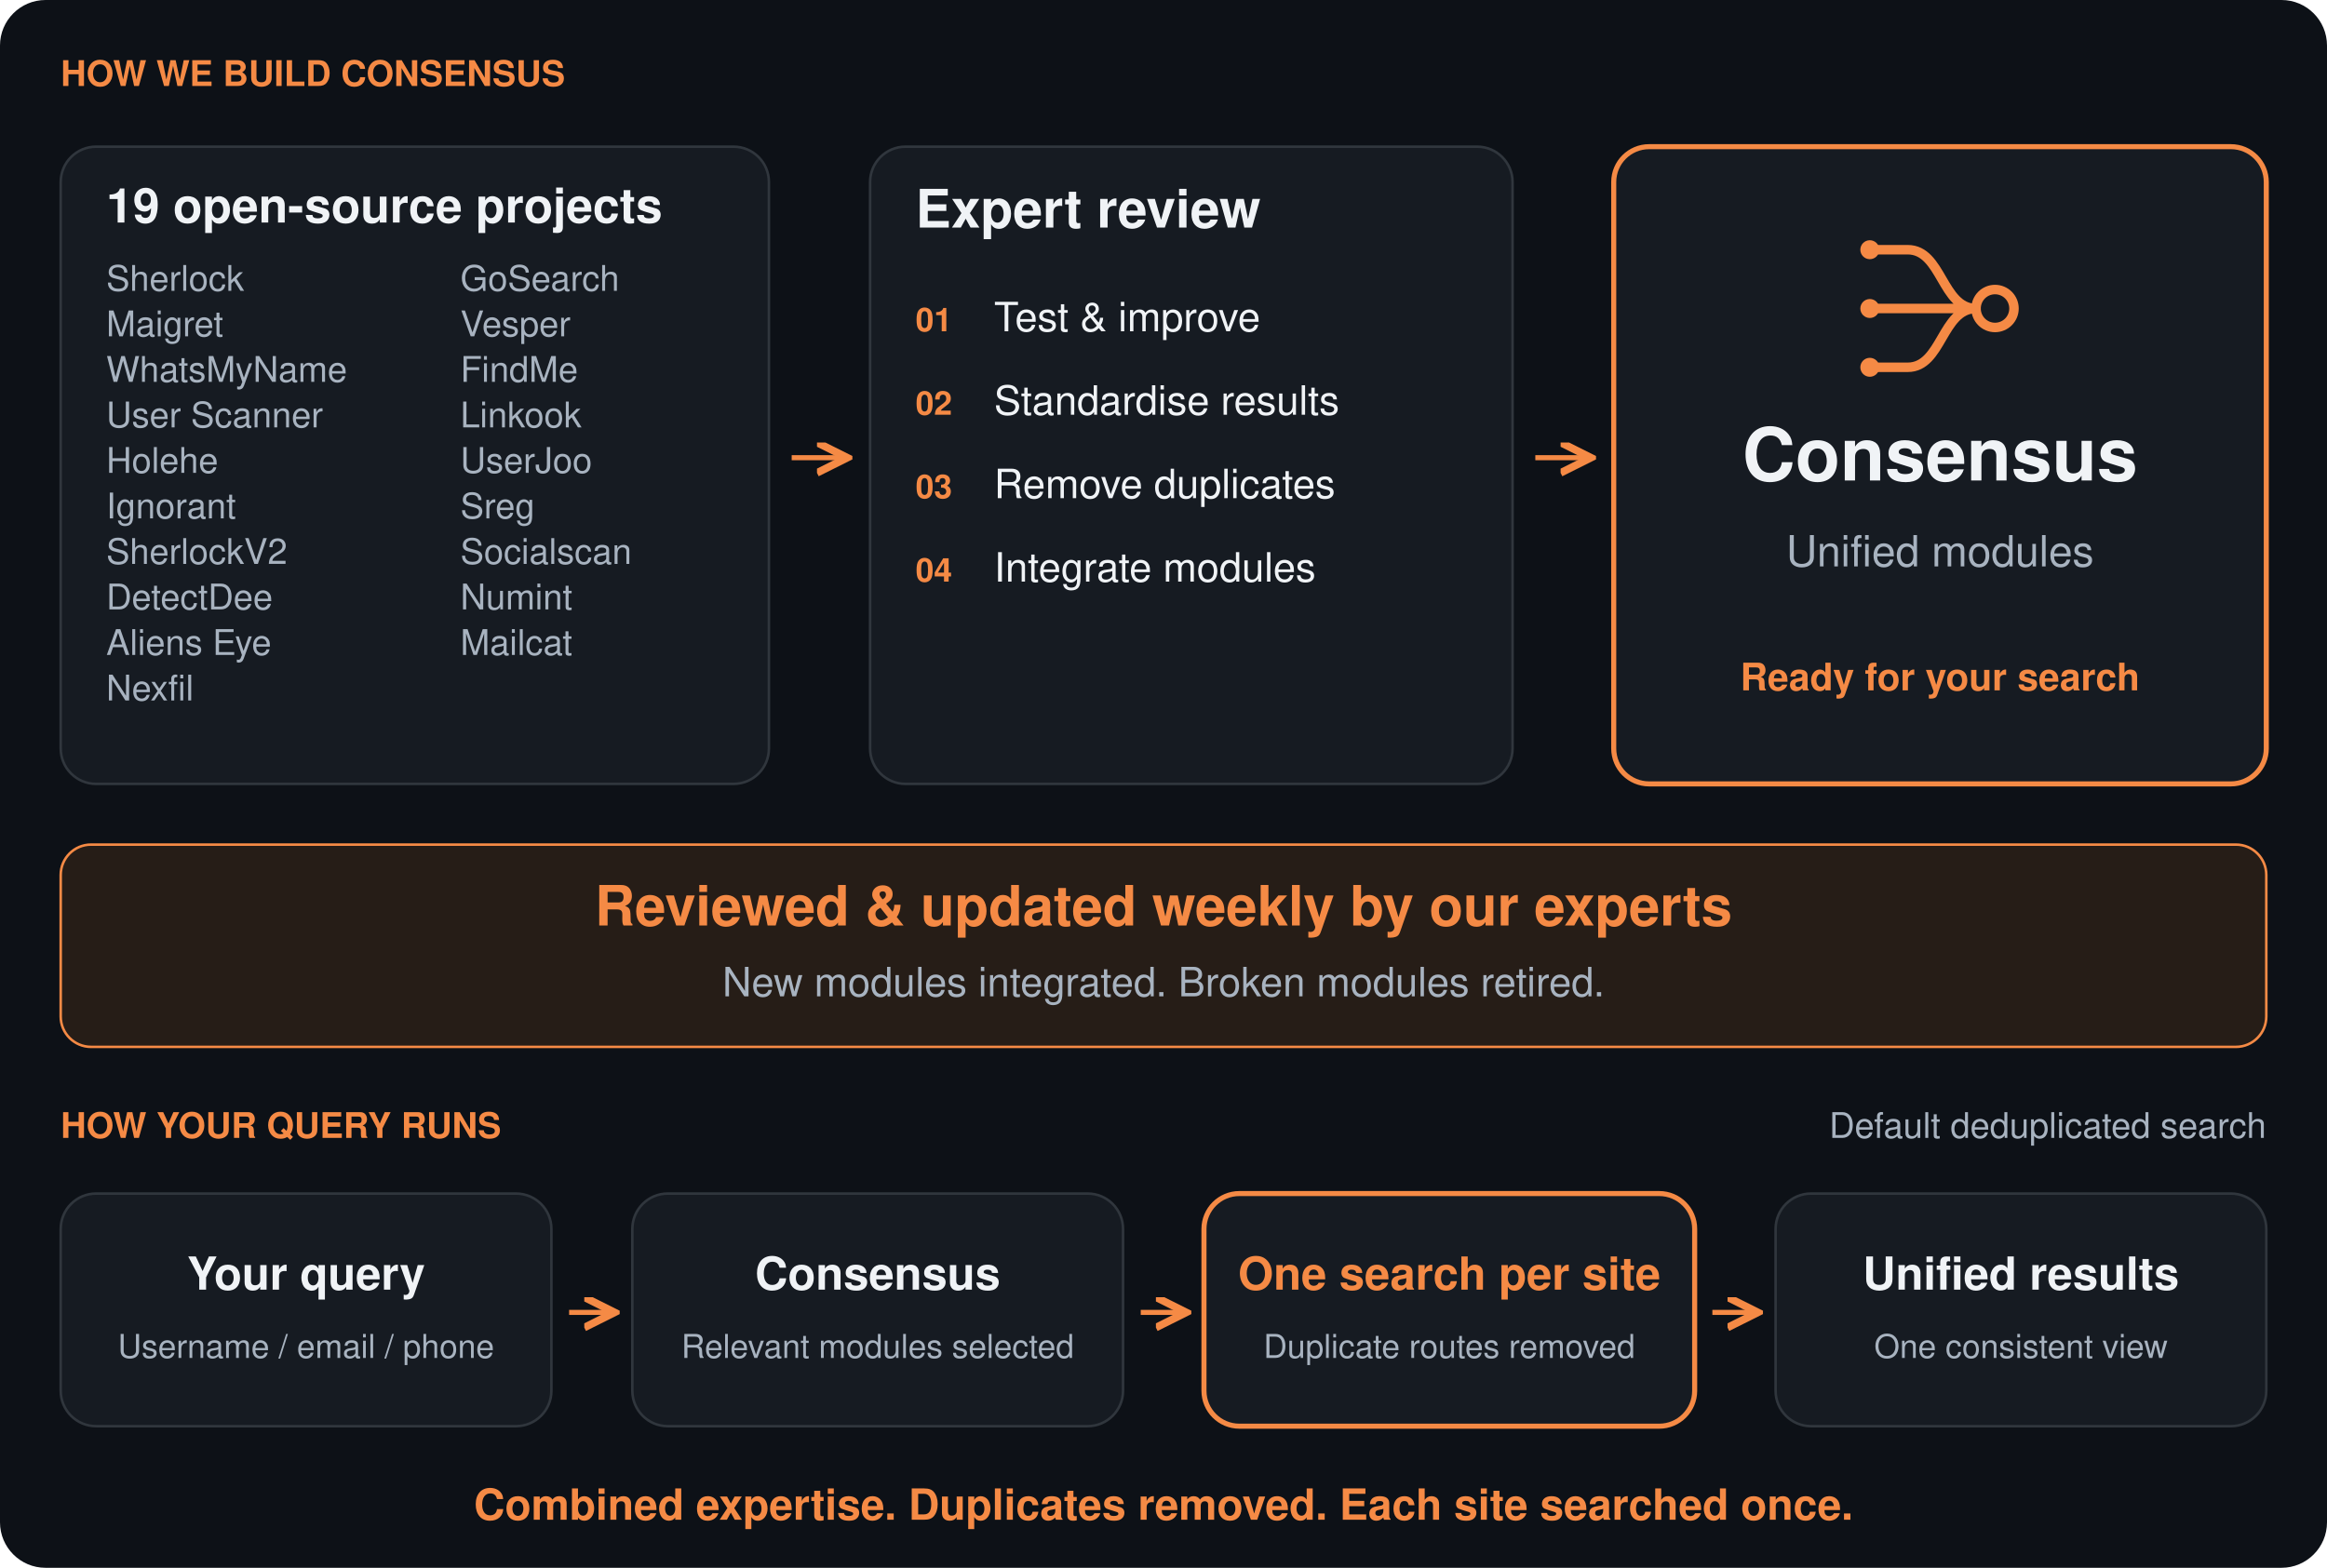
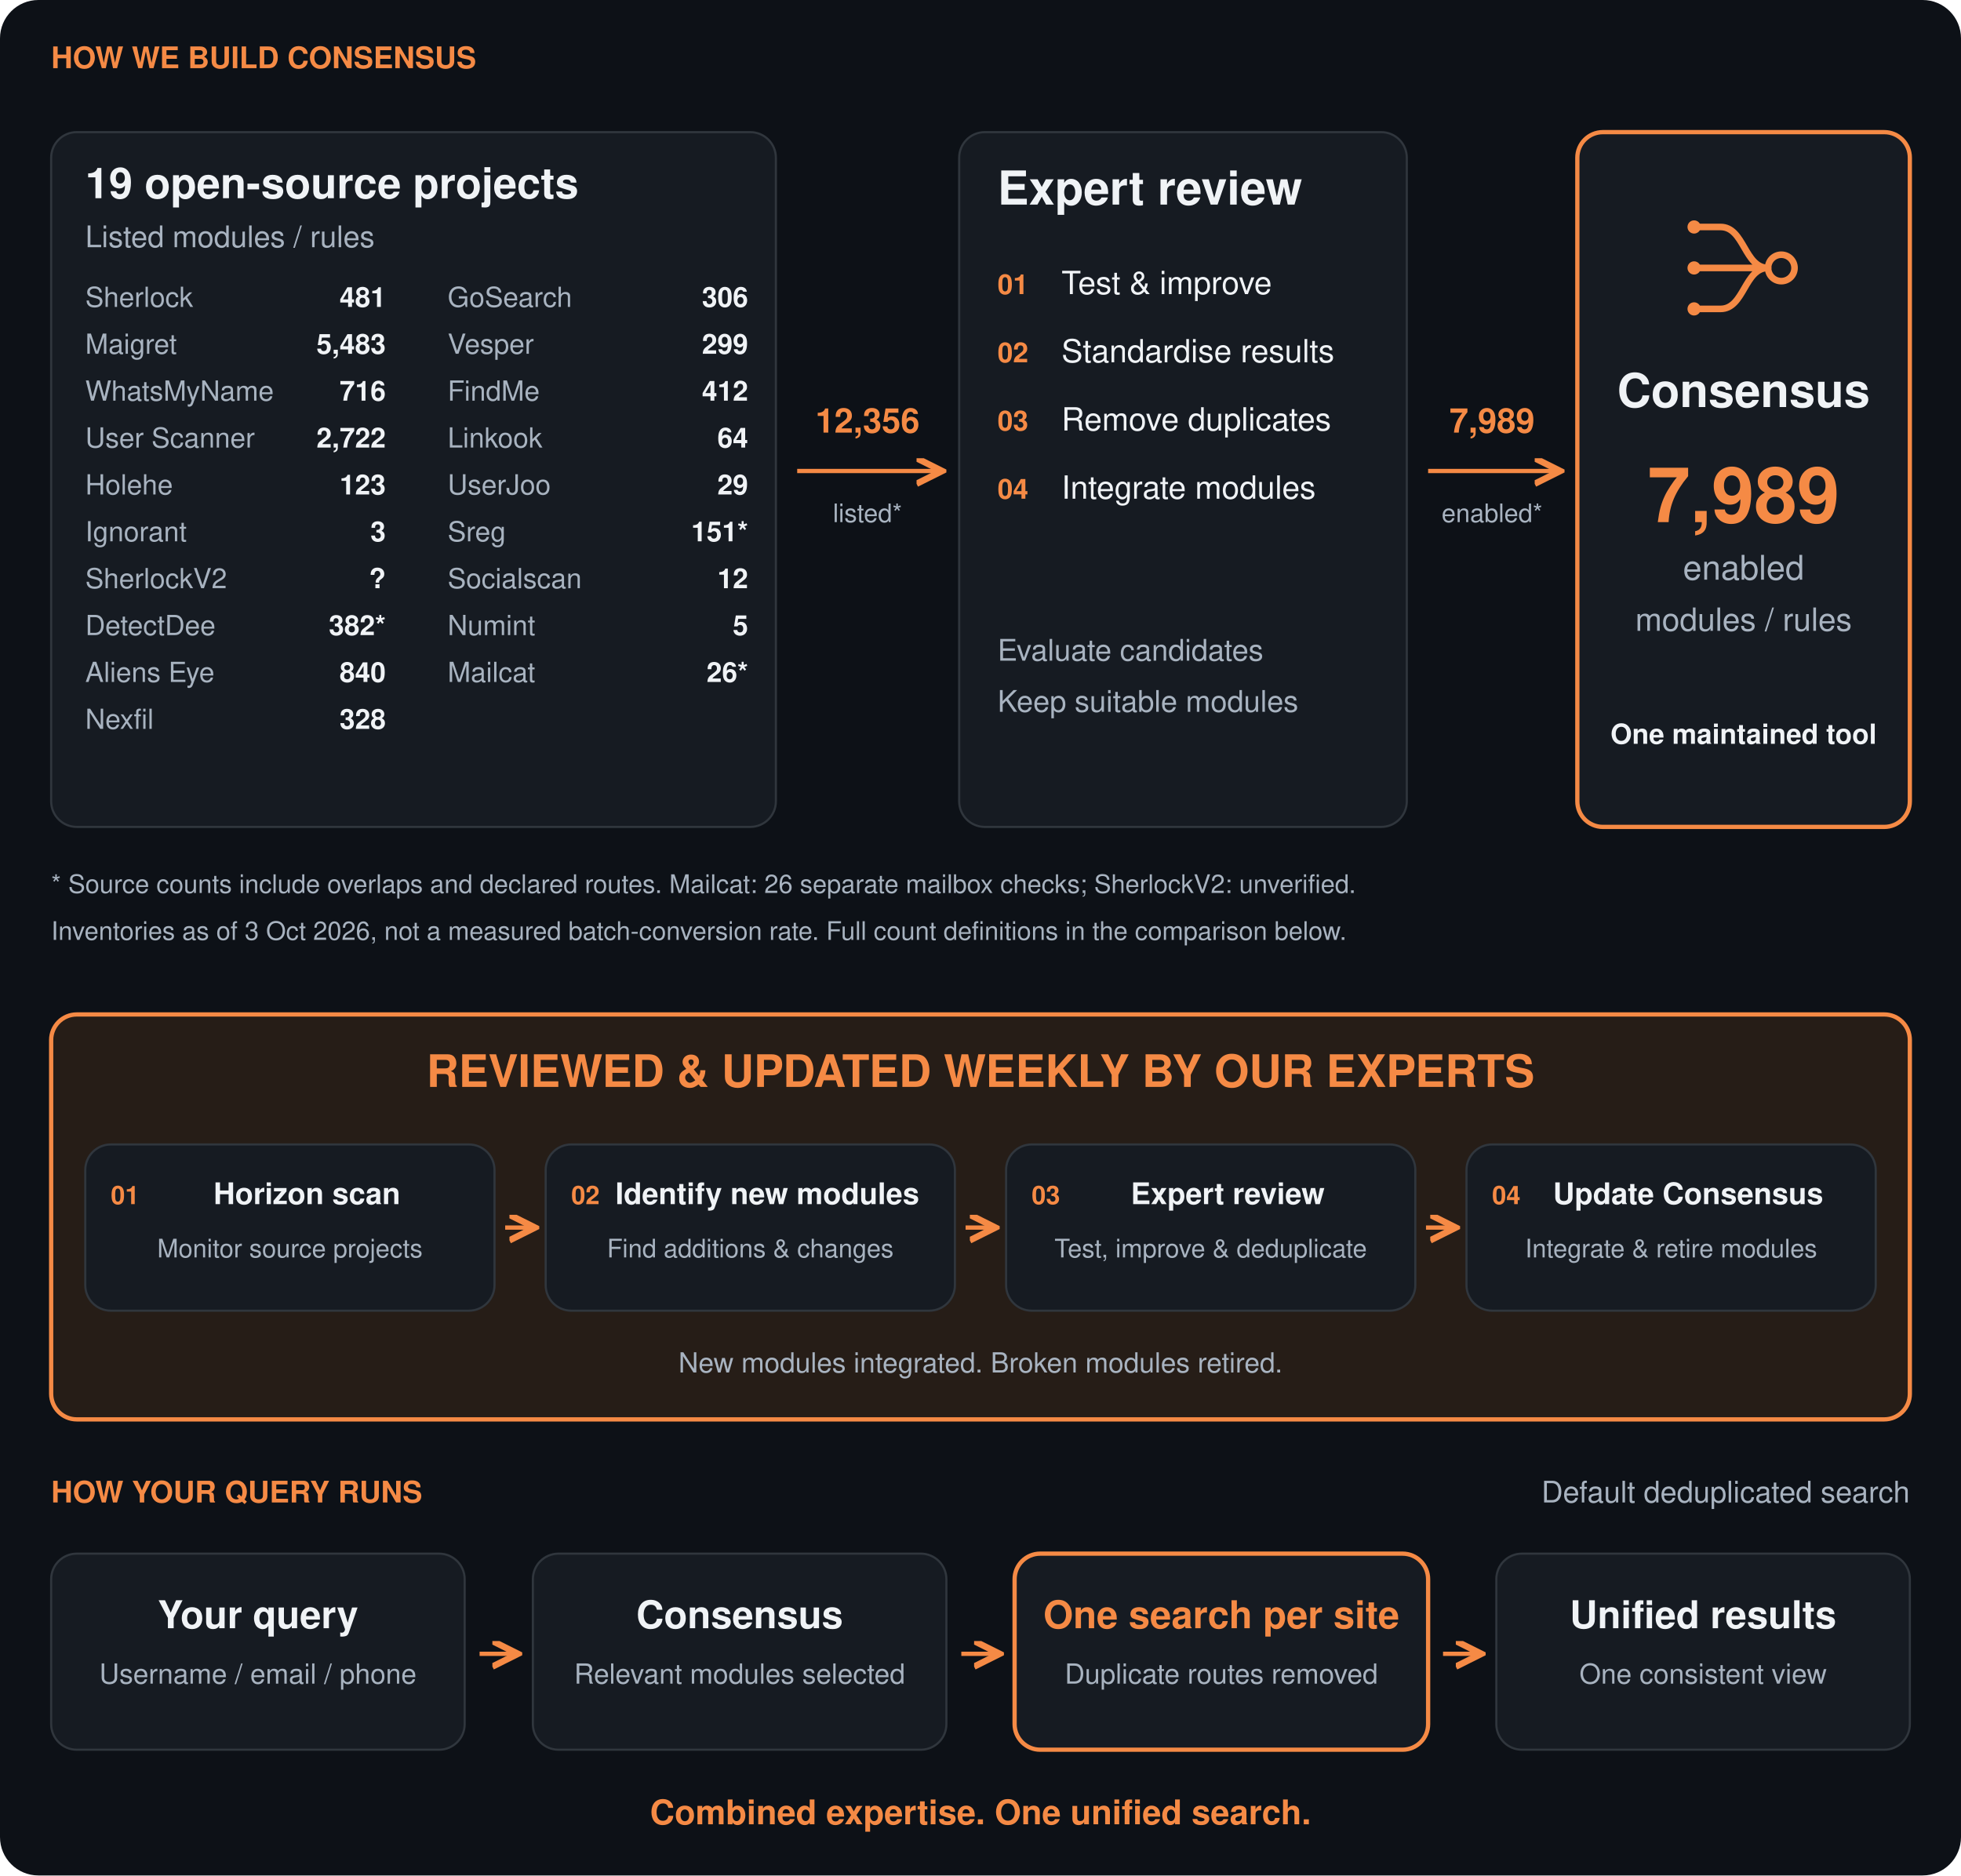
- <svg xmlns="http://www.w3.org/2000/svg" width="920" height="620" viewBox="0 0 920 620" role="img" aria-labelledby="title desc">
-   <rect width="920" height="620" rx="18" fill="#0d1117" />
+ <svg xmlns="http://www.w3.org/2000/svg" width="920" height="880" viewBox="0 0 920 880" role="img" aria-labelledby="title desc">
+   <rect width="920" height="880" rx="18" fill="#0d1117" />
  <defs>
    <marker id="arrow" markerWidth="7" markerHeight="7" refX="5" refY="3" orient="auto">
      <path d="M0 0L6 3L0 6" fill="none" stroke="#f58a45" stroke-width="1.5" />
    </marker>
  </defs>
  <g font-family="Segoe UI, Helvetica, Arial, sans-serif">
-     <text x="24" y="34" font-size="14" fill="#f58a45" font-weight="700" text-anchor="start">HOW WE BUILD CONSENSUS</text>
-     <rect x="24" y="58" width="280" height="252" rx="14" fill="#161b22" stroke="#30363d" stroke-width="1" />
-     <text x="42" y="88" font-size="19" fill="#f0f3f6" font-weight="600" text-anchor="start">19 open-source projects</text>
-     <text x="42" y="115" font-size="14" fill="#a8b3c0" font-weight="400" text-anchor="start">Sherlock</text>
-     <text x="42" y="133" font-size="14" fill="#a8b3c0" font-weight="400" text-anchor="start">Maigret</text>
-     <text x="42" y="151" font-size="14" fill="#a8b3c0" font-weight="400" text-anchor="start">WhatsMyName</text>
-     <text x="42" y="169" font-size="14" fill="#a8b3c0" font-weight="400" text-anchor="start">User Scanner</text>
-     <text x="42" y="187" font-size="14" fill="#a8b3c0" font-weight="400" text-anchor="start">Holehe</text>
-     <text x="42" y="205" font-size="14" fill="#a8b3c0" font-weight="400" text-anchor="start">Ignorant</text>
-     <text x="42" y="223" font-size="14" fill="#a8b3c0" font-weight="400" text-anchor="start">SherlockV2</text>
-     <text x="42" y="241" font-size="14" fill="#a8b3c0" font-weight="400" text-anchor="start">DetectDee</text>
-     <text x="42" y="259" font-size="14" fill="#a8b3c0" font-weight="400" text-anchor="start">Aliens Eye</text>
-     <text x="42" y="277" font-size="14" fill="#a8b3c0" font-weight="400" text-anchor="start">Nexfil</text>
-     <text x="182" y="115" font-size="14" fill="#a8b3c0" font-weight="400" text-anchor="start">GoSearch</text>
-     <text x="182" y="133" font-size="14" fill="#a8b3c0" font-weight="400" text-anchor="start">Vesper</text>
-     <text x="182" y="151" font-size="14" fill="#a8b3c0" font-weight="400" text-anchor="start">FindMe</text>
-     <text x="182" y="169" font-size="14" fill="#a8b3c0" font-weight="400" text-anchor="start">Linkook</text>
-     <text x="182" y="187" font-size="14" fill="#a8b3c0" font-weight="400" text-anchor="start">UserJoo</text>
-     <text x="182" y="205" font-size="14" fill="#a8b3c0" font-weight="400" text-anchor="start">Sreg</text>
-     <text x="182" y="223" font-size="14" fill="#a8b3c0" font-weight="400" text-anchor="start">Socialscan</text>
-     <text x="182" y="241" font-size="14" fill="#a8b3c0" font-weight="400" text-anchor="start">Numint</text>
-     <text x="182" y="259" font-size="14" fill="#a8b3c0" font-weight="400" text-anchor="start">Mailcat</text>
-     <rect x="344" y="58" width="254" height="252" rx="14" fill="#161b22" stroke="#30363d" stroke-width="1" />
-     <text x="362" y="90" font-size="21" fill="#f0f3f6" font-weight="600" text-anchor="start">Expert review</text>
-     <text x="362" y="131" font-size="13" fill="#f58a45" font-weight="700" text-anchor="start">01</text>
-     <text x="393" y="131" font-size="16" fill="#f0f3f6" font-weight="400" text-anchor="start">Test &amp; improve</text>
-     <text x="362" y="164" font-size="13" fill="#f58a45" font-weight="700" text-anchor="start">02</text>
-     <text x="393" y="164" font-size="16" fill="#f0f3f6" font-weight="400" text-anchor="start">Standardise results</text>
-     <text x="362" y="197" font-size="13" fill="#f58a45" font-weight="700" text-anchor="start">03</text>
-     <text x="393" y="197" font-size="16" fill="#f0f3f6" font-weight="400" text-anchor="start">Remove duplicates</text>
-     <text x="362" y="230" font-size="13" fill="#f58a45" font-weight="700" text-anchor="start">04</text>
-     <text x="393" y="230" font-size="16" fill="#f0f3f6" font-weight="400" text-anchor="start">Integrate modules</text>
-     <rect x="638" y="58" width="258" height="252" rx="14" fill="#161b22" stroke="#f58a45" stroke-width="2" />
-     <g transform="translate(725 80) scale(0.75)">
+     <text x="24" y="32" font-size="14" fill="#f58a45" font-weight="700" text-anchor="start">HOW WE BUILD CONSENSUS</text>
+     <rect x="24" y="62" width="340" height="326" rx="12" fill="#161b22" stroke="#30363d" stroke-width="1" />
+     <text x="40" y="93" font-size="20" fill="#f0f3f6" font-weight="650" text-anchor="start">19 open-source projects</text>
+     <text x="40" y="116" font-size="14" fill="#a8b3c0" font-weight="400" text-anchor="start">Listed modules / rules</text>
+     <text x="40.0" y="144" font-size="13" fill="#a8b3c0" font-weight="400" text-anchor="start">Sherlock</text>
+     <text x="181.0" y="144" font-size="13" fill="#f0f3f6" font-weight="600" text-anchor="end">481</text>
+     <text x="40.0" y="166" font-size="13" fill="#a8b3c0" font-weight="400" text-anchor="start">Maigret</text>
+     <text x="181.0" y="166" font-size="13" fill="#f0f3f6" font-weight="600" text-anchor="end">5,483</text>
+     <text x="40.0" y="188" font-size="13" fill="#a8b3c0" font-weight="400" text-anchor="start">WhatsMyName</text>
+     <text x="181.0" y="188" font-size="13" fill="#f0f3f6" font-weight="600" text-anchor="end">716</text>
+     <text x="40.0" y="210" font-size="13" fill="#a8b3c0" font-weight="400" text-anchor="start">User Scanner</text>
+     <text x="181.0" y="210" font-size="13" fill="#f0f3f6" font-weight="600" text-anchor="end">2,722</text>
+     <text x="40.0" y="232" font-size="13" fill="#a8b3c0" font-weight="400" text-anchor="start">Holehe</text>
+     <text x="181.0" y="232" font-size="13" fill="#f0f3f6" font-weight="600" text-anchor="end">123</text>
+     <text x="40.0" y="254" font-size="13" fill="#a8b3c0" font-weight="400" text-anchor="start">Ignorant</text>
+     <text x="181.0" y="254" font-size="13" fill="#f0f3f6" font-weight="600" text-anchor="end">3</text>
+     <text x="40.0" y="276" font-size="13" fill="#a8b3c0" font-weight="400" text-anchor="start">SherlockV2</text>
+     <text x="181.0" y="276" font-size="13" fill="#f0f3f6" font-weight="600" text-anchor="end">?</text>
+     <text x="40.0" y="298" font-size="13" fill="#a8b3c0" font-weight="400" text-anchor="start">DetectDee</text>
+     <text x="181.0" y="298" font-size="13" fill="#f0f3f6" font-weight="600" text-anchor="end">382*</text>
+     <text x="40.0" y="320" font-size="13" fill="#a8b3c0" font-weight="400" text-anchor="start">Aliens Eye</text>
+     <text x="181.0" y="320" font-size="13" fill="#f0f3f6" font-weight="600" text-anchor="end">840</text>
+     <text x="40.0" y="342" font-size="13" fill="#a8b3c0" font-weight="400" text-anchor="start">Nexfil</text>
+     <text x="181.0" y="342" font-size="13" fill="#f0f3f6" font-weight="600" text-anchor="end">328</text>
+     <text x="210.0" y="144" font-size="13" fill="#a8b3c0" font-weight="400" text-anchor="start">GoSearch</text>
+     <text x="351.0" y="144" font-size="13" fill="#f0f3f6" font-weight="600" text-anchor="end">306</text>
+     <text x="210.0" y="166" font-size="13" fill="#a8b3c0" font-weight="400" text-anchor="start">Vesper</text>
+     <text x="351.0" y="166" font-size="13" fill="#f0f3f6" font-weight="600" text-anchor="end">299</text>
+     <text x="210.0" y="188" font-size="13" fill="#a8b3c0" font-weight="400" text-anchor="start">FindMe</text>
+     <text x="351.0" y="188" font-size="13" fill="#f0f3f6" font-weight="600" text-anchor="end">412</text>
+     <text x="210.0" y="210" font-size="13" fill="#a8b3c0" font-weight="400" text-anchor="start">Linkook</text>
+     <text x="351.0" y="210" font-size="13" fill="#f0f3f6" font-weight="600" text-anchor="end">64</text>
+     <text x="210.0" y="232" font-size="13" fill="#a8b3c0" font-weight="400" text-anchor="start">UserJoo</text>
+     <text x="351.0" y="232" font-size="13" fill="#f0f3f6" font-weight="600" text-anchor="end">29</text>
+     <text x="210.0" y="254" font-size="13" fill="#a8b3c0" font-weight="400" text-anchor="start">Sreg</text>
+     <text x="351.0" y="254" font-size="13" fill="#f0f3f6" font-weight="600" text-anchor="end">151*</text>
+     <text x="210.0" y="276" font-size="13" fill="#a8b3c0" font-weight="400" text-anchor="start">Socialscan</text>
+     <text x="351.0" y="276" font-size="13" fill="#f0f3f6" font-weight="600" text-anchor="end">12</text>
+     <text x="210.0" y="298" font-size="13" fill="#a8b3c0" font-weight="400" text-anchor="start">Numint</text>
+     <text x="351.0" y="298" font-size="13" fill="#f0f3f6" font-weight="600" text-anchor="end">5</text>
+     <text x="210.0" y="320" font-size="13" fill="#a8b3c0" font-weight="400" text-anchor="start">Mailcat</text>
+     <text x="351.0" y="320" font-size="13" fill="#f0f3f6" font-weight="600" text-anchor="end">26*</text>
+     <rect x="450" y="62" width="210" height="326" rx="12" fill="#161b22" stroke="#30363d" stroke-width="1" />
+     <text x="468" y="96" font-size="22" fill="#f0f3f6" font-weight="650" text-anchor="start">Expert review</text>
+     <text x="468" y="138" font-size="13" fill="#f58a45" font-weight="700" text-anchor="start">01</text>
+     <text x="498" y="138" font-size="15" fill="#f0f3f6" font-weight="400" text-anchor="start">Test &amp; improve</text>
+     <text x="468" y="170" font-size="13" fill="#f58a45" font-weight="700" text-anchor="start">02</text>
+     <text x="498" y="170" font-size="15" fill="#f0f3f6" font-weight="400" text-anchor="start">Standardise results</text>
+     <text x="468" y="202" font-size="13" fill="#f58a45" font-weight="700" text-anchor="start">03</text>
+     <text x="498" y="202" font-size="15" fill="#f0f3f6" font-weight="400" text-anchor="start">Remove duplicates</text>
+     <text x="468" y="234" font-size="13" fill="#f58a45" font-weight="700" text-anchor="start">04</text>
+     <text x="498" y="234" font-size="15" fill="#f0f3f6" font-weight="400" text-anchor="start">Integrate modules</text>
+     <text x="468" y="310" font-size="14" fill="#a8b3c0" font-weight="400" text-anchor="start">Evaluate candidates</text>
+     <text x="468" y="334" font-size="14" fill="#a8b3c0" font-weight="400" text-anchor="start">Keep suitable modules</text>
+     <rect x="740" y="62" width="156" height="326" rx="12" fill="#161b22" stroke="#f58a45" stroke-width="2" />
+     <g transform="translate(783 91) scale(0.62)">
      <g fill="none" stroke="#f58a45" stroke-width="5" stroke-linecap="round" stroke-linejoin="round">
        <path d="M22 25h17c18 0 18 31 36 31M22 56h53M22 87h17c18 0 18-31 36-31" />
        <circle cx="85" cy="56" r="10" />
      </g>
      <g fill="#f58a45">
        <circle cx="19" cy="25" r="5" />
        <circle cx="19" cy="56" r="5" />
        <circle cx="19" cy="87" r="5" />
      </g>
    </g>
-     <text x="767.0" y="190" font-size="29" fill="#f0f3f6" font-weight="600" text-anchor="middle">Consensus</text>
-     <text x="767.0" y="224" font-size="17" fill="#a8b3c0" font-weight="400" text-anchor="middle">Unified modules</text>
-     <text x="767.0" y="273" font-size="15" fill="#f58a45" font-weight="600" text-anchor="middle">Ready for your search</text>
-     <path d="M313 181L333 181" fill="none" stroke="#f58a45" stroke-width="2" marker-end="url(#arrow)" />
-     <path d="M607 181L627 181" fill="none" stroke="#f58a45" stroke-width="2" marker-end="url(#arrow)" />
-     <rect x="24" y="334" width="872" height="80" rx="12" fill="#261d17" stroke="#f58a45" />
-     <text x="460" y="366" font-size="22" fill="#f58a45" font-weight="700" text-anchor="middle">Reviewed &amp; updated weekly by our experts</text>
-     <text x="460" y="394" font-size="16" fill="#a8b3c0" font-weight="400" text-anchor="middle">New modules integrated. Broken modules retired.</text>
-     <text x="24" y="450" font-size="14" fill="#f58a45" font-weight="700" text-anchor="start">HOW YOUR QUERY RUNS</text>
-     <text x="896" y="450" font-size="14" fill="#a8b3c0" font-weight="400" text-anchor="end">Default deduplicated search</text>
-     <rect x="24" y="472" width="194" height="92" rx="14" fill="#161b22" stroke="#30363d" stroke-width="1" />
-     <text x="121" y="510" font-size="18" fill="#f0f3f6" font-weight="600" text-anchor="middle">Your query</text>
-     <text x="121" y="537" font-size="13" fill="#a8b3c0" font-weight="400" text-anchor="middle">Username / email / phone</text>
-     <path d="M225 519L241 519" fill="none" stroke="#f58a45" stroke-width="2" marker-end="url(#arrow)" />
-     <rect x="250" y="472" width="194" height="92" rx="14" fill="#161b22" stroke="#30363d" stroke-width="1" />
-     <text x="347" y="510" font-size="18" fill="#f0f3f6" font-weight="600" text-anchor="middle">Consensus</text>
-     <text x="347" y="537" font-size="13" fill="#a8b3c0" font-weight="400" text-anchor="middle">Relevant modules selected</text>
-     <path d="M451 519L467 519" fill="none" stroke="#f58a45" stroke-width="2" marker-end="url(#arrow)" />
-     <rect x="476" y="472" width="194" height="92" rx="14" fill="#161b22" stroke="#f58a45" stroke-width="2" />
-     <text x="573" y="510" font-size="18" fill="#f58a45" font-weight="600" text-anchor="middle">One search per site</text>
-     <text x="573" y="537" font-size="13" fill="#a8b3c0" font-weight="400" text-anchor="middle">Duplicate routes removed</text>
-     <path d="M677 519L693 519" fill="none" stroke="#f58a45" stroke-width="2" marker-end="url(#arrow)" />
-     <rect x="702" y="472" width="194" height="92" rx="14" fill="#161b22" stroke="#30363d" stroke-width="1" />
-     <text x="799" y="510" font-size="18" fill="#f0f3f6" font-weight="600" text-anchor="middle">Unified results</text>
-     <text x="799" y="537" font-size="13" fill="#a8b3c0" font-weight="400" text-anchor="middle">One consistent view</text>
-     <text x="460" y="601" font-size="17" fill="#f58a45" font-weight="600" text-anchor="middle">Combined expertise. Duplicates removed. Each site searched once.</text>
+     <text x="818.0" y="191" font-size="22" fill="#f0f3f6" font-weight="650" text-anchor="middle">Consensus</text>
+     <text x="818.0" y="245" font-size="36" fill="#f58a45" font-weight="700" text-anchor="middle">7,989</text>
+     <text x="818.0" y="272" font-size="16" fill="#a8b3c0" font-weight="400" text-anchor="middle">enabled</text>
+     <text x="818.0" y="296" font-size="15" fill="#a8b3c0" font-weight="400" text-anchor="middle">modules / rules</text>
+     <text x="818.0" y="349" font-size="13" fill="#f0f3f6" font-weight="600" text-anchor="middle">One maintained tool</text>
+     <path d="M374 221L440 221" fill="none" stroke="#f58a45" stroke-width="2" marker-end="url(#arrow)" />
+     <text x="407.0" y="203" font-size="16" fill="#f58a45" font-weight="700" text-anchor="middle">12,356</text>
+     <text x="407.0" y="245" font-size="12" fill="#a8b3c0" font-weight="400" text-anchor="middle">listed*</text>
+     <path d="M670 221L730 221" fill="none" stroke="#f58a45" stroke-width="2" marker-end="url(#arrow)" />
+     <text x="700.0" y="203" font-size="16" fill="#f58a45" font-weight="700" text-anchor="middle">7,989</text>
+     <text x="700.0" y="245" font-size="12" fill="#a8b3c0" font-weight="400" text-anchor="middle">enabled*</text>
+     <text x="24" y="419" font-size="12" fill="#a8b3c0" font-weight="400" text-anchor="start">* Source counts include overlaps and declared routes. Mailcat: 26 separate mailbox checks; SherlockV2: unverified.</text>
+     <text x="24" y="441" font-size="12" fill="#a8b3c0" font-weight="400" text-anchor="start">Inventories as of 3 Oct 2026, not a measured batch-conversion rate. Full count definitions in the comparison below.</text>
+     <rect x="24" y="476" width="872" height="190" rx="12" fill="#261d17" stroke="#f58a45" stroke-width="2" />
+     <text x="460" y="510" font-size="21" fill="#f58a45" font-weight="700" text-anchor="middle">REVIEWED &amp; UPDATED WEEKLY BY OUR EXPERTS</text>
+     <rect x="40" y="537" width="192" height="78" rx="12" fill="#161b22" stroke="#30363d" stroke-width="1" />
+     <text x="52" y="565" font-size="12" fill="#f58a45" font-weight="700" text-anchor="start">01</text>
+     <text x="144.0" y="565" font-size="14" fill="#f0f3f6" font-weight="600" text-anchor="middle">Horizon scan</text>
+     <text x="136.0" y="590" font-size="12" fill="#a8b3c0" font-weight="400" text-anchor="middle">Monitor source projects</text>
+     <path d="M237 576L249 576" fill="none" stroke="#f58a45" stroke-width="2" marker-end="url(#arrow)" />
+     <rect x="256" y="537" width="192" height="78" rx="12" fill="#161b22" stroke="#30363d" stroke-width="1" />
+     <text x="268" y="565" font-size="12" fill="#f58a45" font-weight="700" text-anchor="start">02</text>
+     <text x="360.0" y="565" font-size="14" fill="#f0f3f6" font-weight="600" text-anchor="middle">Identify new modules</text>
+     <text x="352.0" y="590" font-size="12" fill="#a8b3c0" font-weight="400" text-anchor="middle">Find additions &amp; changes</text>
+     <path d="M453 576L465 576" fill="none" stroke="#f58a45" stroke-width="2" marker-end="url(#arrow)" />
+     <rect x="472" y="537" width="192" height="78" rx="12" fill="#161b22" stroke="#30363d" stroke-width="1" />
+     <text x="484" y="565" font-size="12" fill="#f58a45" font-weight="700" text-anchor="start">03</text>
+     <text x="576.0" y="565" font-size="14" fill="#f0f3f6" font-weight="600" text-anchor="middle">Expert review</text>
+     <text x="568.0" y="590" font-size="12" fill="#a8b3c0" font-weight="400" text-anchor="middle">Test, improve &amp; deduplicate</text>
+     <path d="M669 576L681 576" fill="none" stroke="#f58a45" stroke-width="2" marker-end="url(#arrow)" />
+     <rect x="688" y="537" width="192" height="78" rx="12" fill="#161b22" stroke="#30363d" stroke-width="1" />
+     <text x="700" y="565" font-size="12" fill="#f58a45" font-weight="700" text-anchor="start">04</text>
+     <text x="792.0" y="565" font-size="14" fill="#f0f3f6" font-weight="600" text-anchor="middle">Update Consensus</text>
+     <text x="784.0" y="590" font-size="12" fill="#a8b3c0" font-weight="400" text-anchor="middle">Integrate &amp; retire modules</text>
+     <text x="460" y="644" font-size="13" fill="#a8b3c0" font-weight="400" text-anchor="middle">New modules integrated. Broken modules retired.</text>
+     <text x="24" y="705" font-size="14" fill="#f58a45" font-weight="700" text-anchor="start">HOW YOUR QUERY RUNS</text>
+     <text x="896" y="705" font-size="14" fill="#a8b3c0" font-weight="400" text-anchor="end">Default deduplicated search</text>
+     <rect x="24" y="729" width="194" height="92" rx="12" fill="#161b22" stroke="#30363d" stroke-width="1" />
+     <text x="121.0" y="764" font-size="18" fill="#f0f3f6" font-weight="600" text-anchor="middle">Your query</text>
+     <text x="121.0" y="790" font-size="13" fill="#a8b3c0" font-weight="400" text-anchor="middle">Username / email / phone</text>
+     <path d="M225 776L241 776" fill="none" stroke="#f58a45" stroke-width="2" marker-end="url(#arrow)" />
+     <rect x="250" y="729" width="194" height="92" rx="12" fill="#161b22" stroke="#30363d" stroke-width="1" />
+     <text x="347.0" y="764" font-size="18" fill="#f0f3f6" font-weight="600" text-anchor="middle">Consensus</text>
+     <text x="347.0" y="790" font-size="13" fill="#a8b3c0" font-weight="400" text-anchor="middle">Relevant modules selected</text>
+     <path d="M451 776L467 776" fill="none" stroke="#f58a45" stroke-width="2" marker-end="url(#arrow)" />
+     <rect x="476" y="729" width="194" height="92" rx="12" fill="#161b22" stroke="#f58a45" stroke-width="2" />
+     <text x="573.0" y="764" font-size="18" fill="#f58a45" font-weight="600" text-anchor="middle">One search per site</text>
+     <text x="573.0" y="790" font-size="13" fill="#a8b3c0" font-weight="400" text-anchor="middle">Duplicate routes removed</text>
+     <path d="M677 776L693 776" fill="none" stroke="#f58a45" stroke-width="2" marker-end="url(#arrow)" />
+     <rect x="702" y="729" width="194" height="92" rx="12" fill="#161b22" stroke="#30363d" stroke-width="1" />
+     <text x="799.0" y="764" font-size="18" fill="#f0f3f6" font-weight="600" text-anchor="middle">Unified results</text>
+     <text x="799.0" y="790" font-size="13" fill="#a8b3c0" font-weight="400" text-anchor="middle">One consistent view</text>
+     <text x="460.0" y="856" font-size="16" fill="#f58a45" font-weight="600" text-anchor="middle">Combined expertise. One unified search.</text>
  </g>
</svg>
